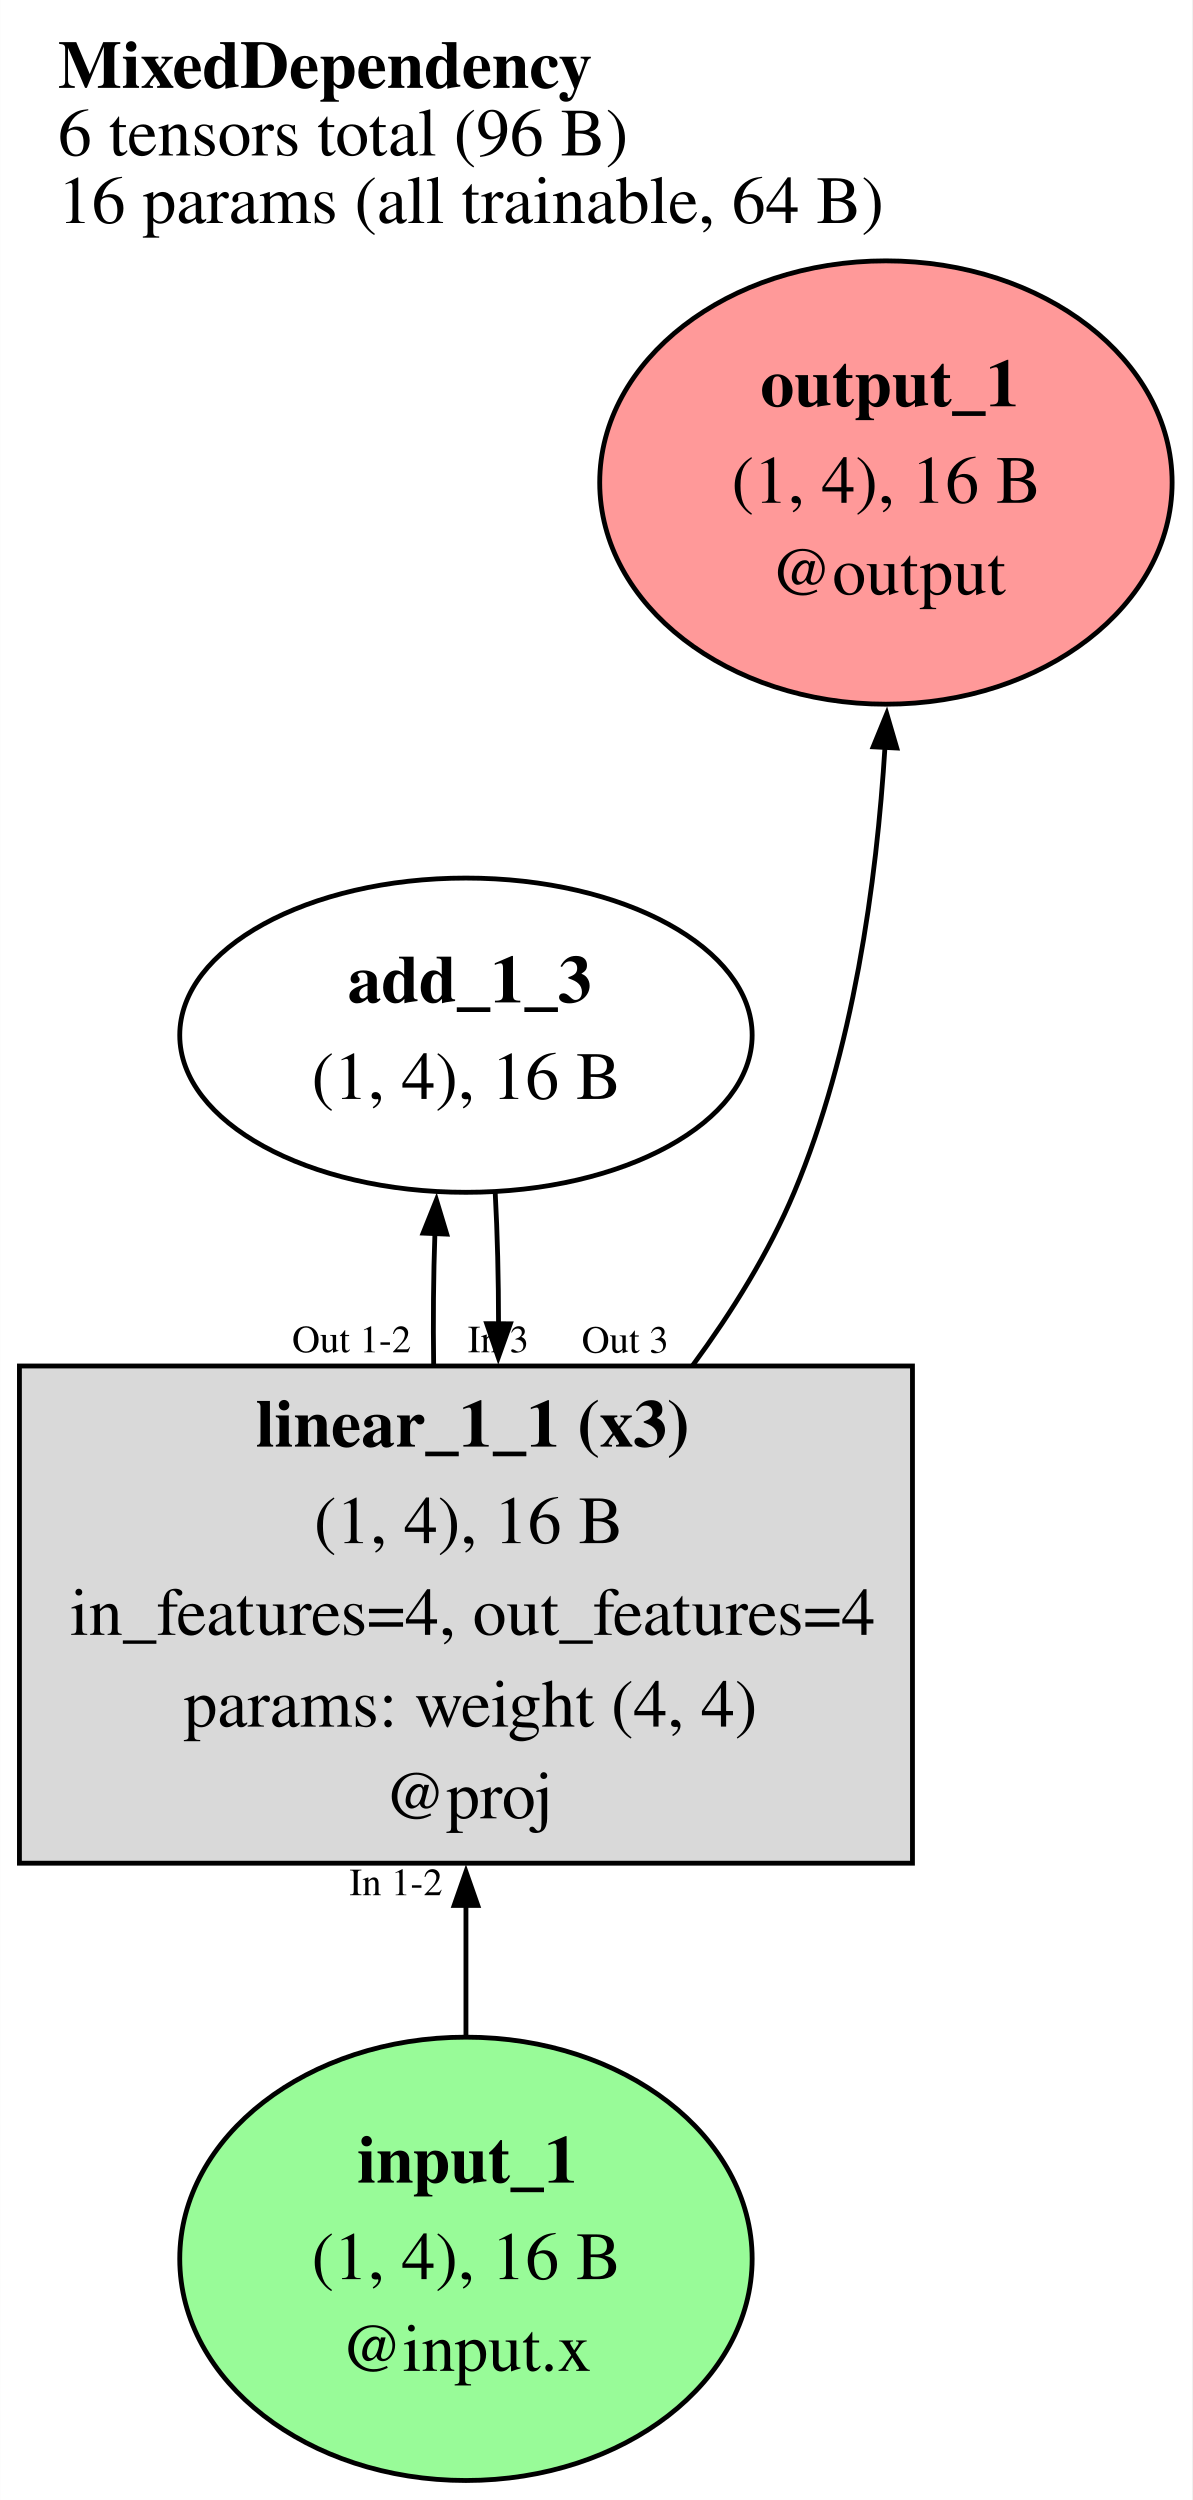
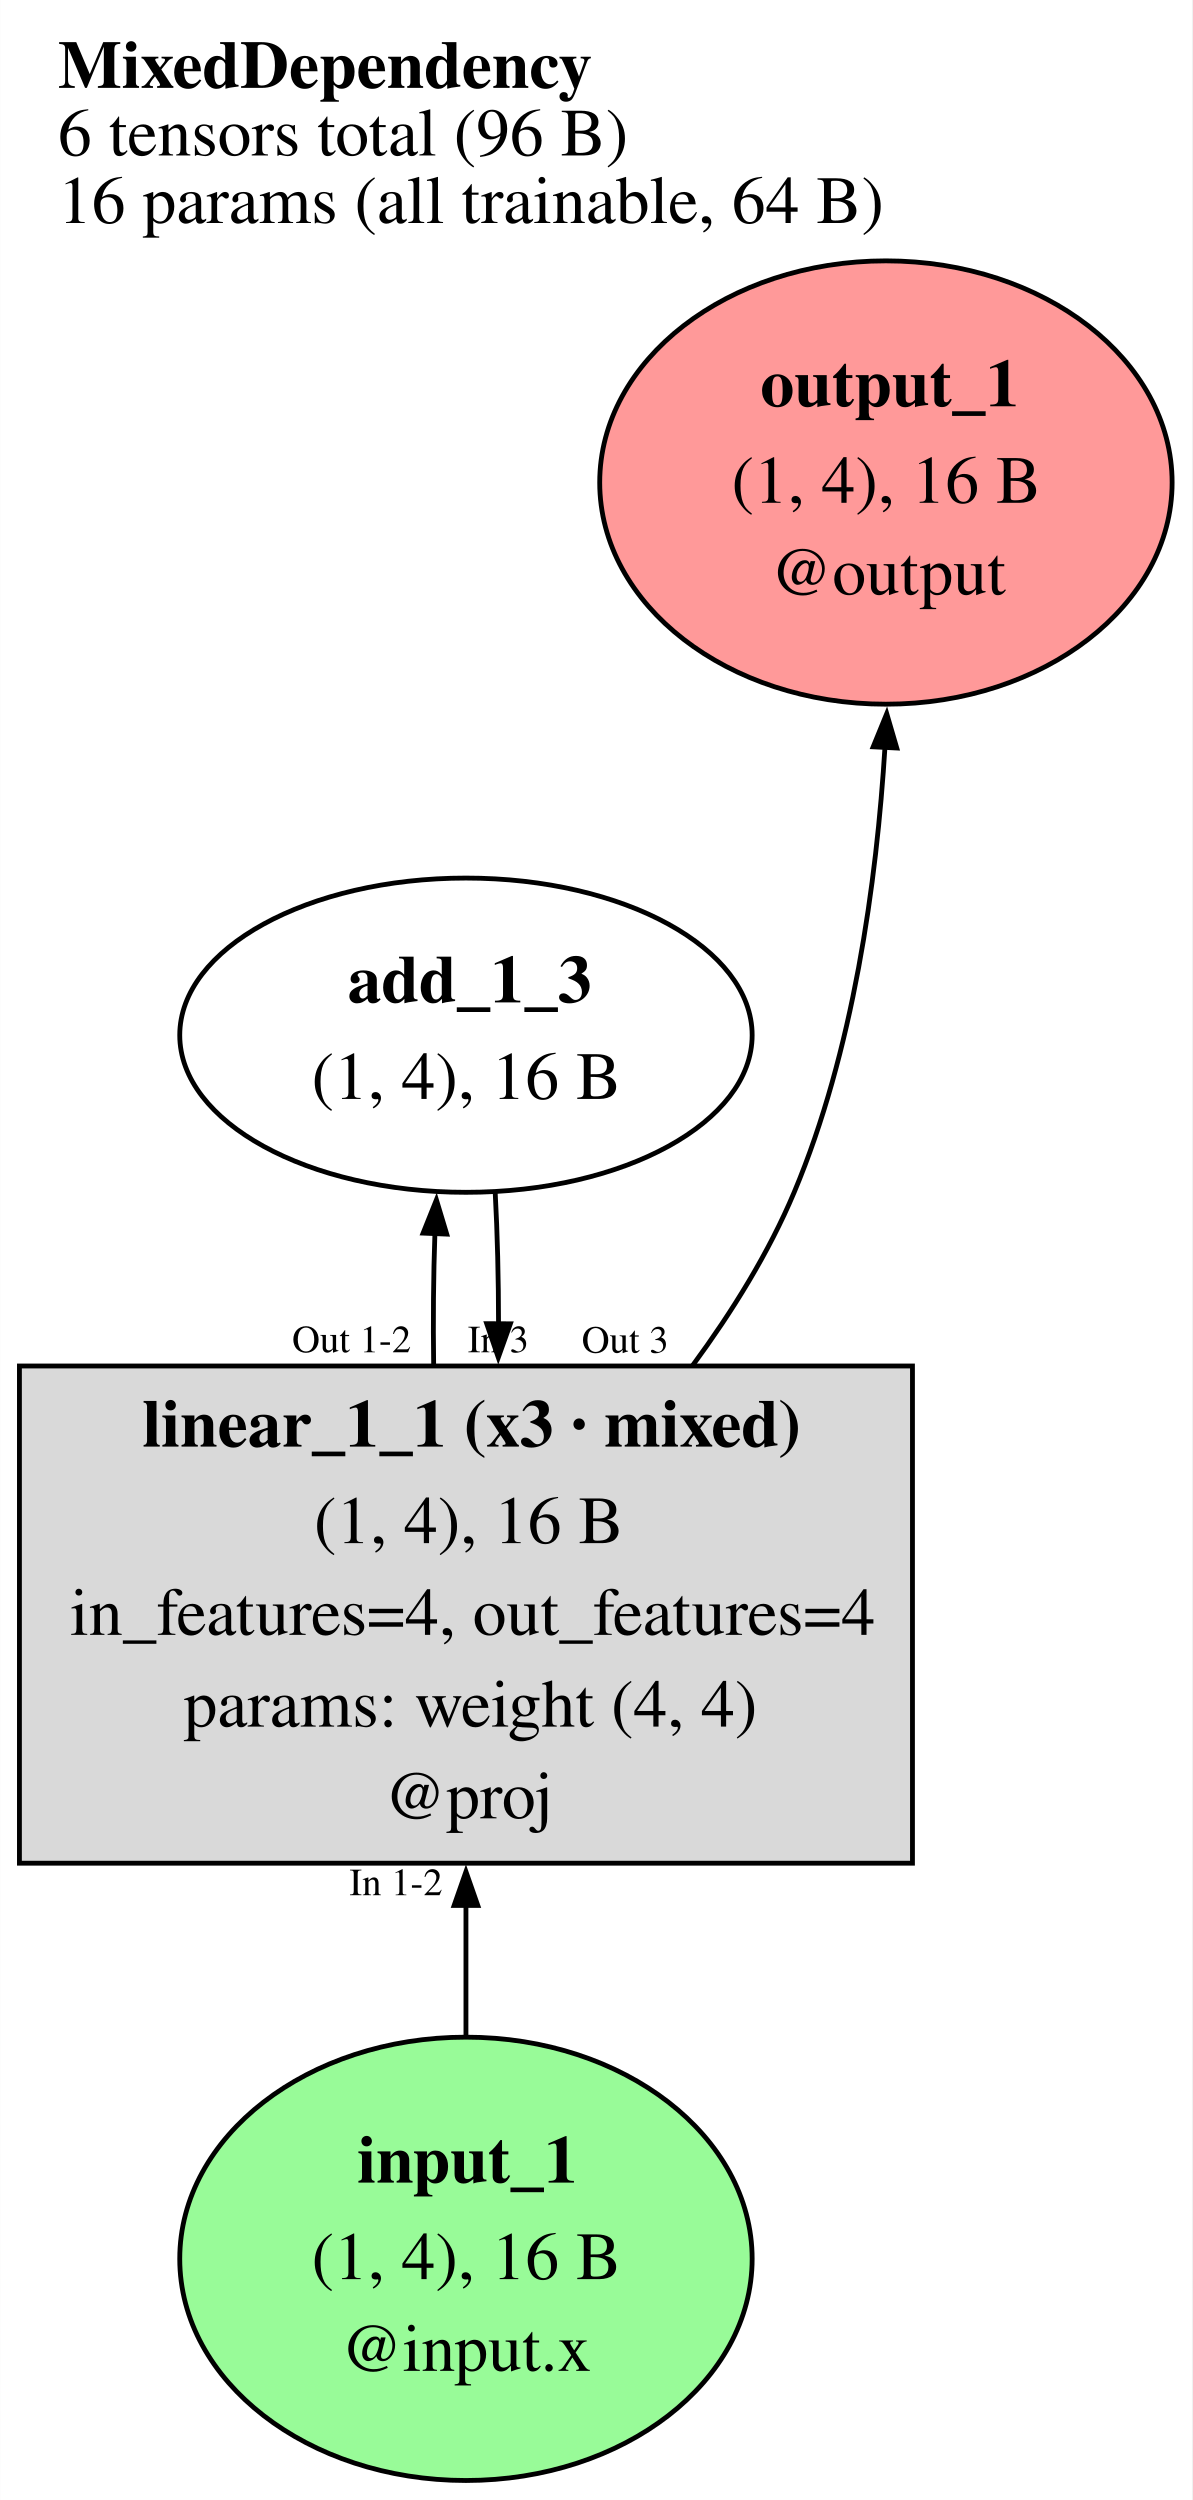
<svg xmlns="http://www.w3.org/2000/svg" xmlns:xlink="http://www.w3.org/1999/xlink" width="247pt" height="518pt" viewBox="0.00 0.00 246.90 517.90">
  <g id="graph0" class="graph" transform="scale(1 1) rotate(0) translate(4 513.9)">
    <polygon fill="white" stroke="none" points="-4,4 -4,-513.9 242.9,-513.9 242.9,4 -4,4" />
    <text text-anchor="start" x="8" y="-495.7" font-family="Times,serif" font-weight="bold" font-size="14.00">MixedDependency</text>
    <text text-anchor="start" x="8" y="-481.7" font-family="Times,serif" font-size="14.00">6 tensors total (96 B)</text>
    <text text-anchor="start" x="8" y="-467.7" font-family="Times,serif" font-size="14.00">16 params (all trainable, 64 B)</text>
    <g id="node1" class="node">
      <ellipse fill="#98fb98" stroke="black" cx="92.5" cy="-45.96" rx="59.29" ry="45.92" />
      <text text-anchor="start" x="70" y="-61.76" font-family="Times,serif" font-weight="bold" font-size="14.00">input_1</text>
      <text text-anchor="start" x="60.5" y="-41.76" font-family="Times,serif" font-size="14.00">(1, 4), 16 B</text>
      <text text-anchor="start" x="66.5" y="-22.76" font-family="Times,serif" font-size="14.00">@input.x</text>
    </g>
    <g id="node2" class="node">
      <g id="a_node2">
        <a xlink:title="TorchLens rolling: facet=mixed; sites=1">
          <polygon fill="#d9d9d9" stroke="black" points="185,-230.92 0,-230.92 0,-127.92 185,-127.92 185,-230.92" />
-           <text text-anchor="start" x="49" y="-214.22" font-family="Times,serif" font-weight="bold" font-size="14.00">linear_1_1 (x3)</text>
+           <text text-anchor="start" x="25.5" y="-214.22" font-family="Times,serif" font-weight="bold" font-size="14.00">linear_1_1 (x3 · mixed)</text>
          <text text-anchor="start" x="61" y="-194.22" font-family="Times,serif" font-size="14.00">(1, 4), 16 B</text>
          <text text-anchor="start" x="10.5" y="-175.22" font-family="Times,serif" font-size="14.00">in_features=4, out_features=4</text>
          <text text-anchor="start" x="34" y="-156.22" font-family="Times,serif" font-size="14.00">params: weight (4, 4)</text>
          <text text-anchor="start" x="75.5" y="-137.22" font-family="Times,serif" font-size="14.00">@proj</text>
        </a>
      </g>
    </g>
    <g id="edge1" class="edge">
      <path fill="none" stroke="black" d="M92.5,-92.2C92.5,-100.96 92.5,-110.26 92.5,-119.38" />
      <polygon fill="black" stroke="black" points="90.05,-119.17 92.5,-126.17 94.95,-119.17 90.05,-119.17" />
      <text text-anchor="middle" x="78" y="-121.29" font-family="Times,serif" font-size="8.00">  In 1-2  </text>
    </g>
    <g id="node3" class="node">
      <ellipse fill="white" stroke="black" cx="92.5" cy="-299.45" rx="59.29" ry="32.55" />
      <text text-anchor="start" x="68" y="-306.25" font-family="Times,serif" font-weight="bold" font-size="14.00">add_1_3</text>
      <text text-anchor="start" x="60.5" y="-286.25" font-family="Times,serif" font-size="14.00">(1, 4), 16 B</text>
    </g>
    <g id="edge2" class="edge">
      <path fill="none" stroke="black" d="M85.81,-231.16C85.68,-240.25 85.76,-249.61 86.07,-258.35" />
      <polygon fill="black" stroke="black" points="83.62,-258.45 86.38,-265.34 88.52,-258.24 83.62,-258.45" />
      <text text-anchor="middle" x="68.81" y="-233.76" font-family="Times,serif" font-size="8.00">  Out 1-2  </text>
    </g>
    <g id="node4" class="node">
      <ellipse fill="#ff9999" stroke="black" cx="179.5" cy="-413.94" rx="59.29" ry="45.92" />
      <text text-anchor="start" x="153.5" y="-429.74" font-family="Times,serif" font-weight="bold" font-size="14.00">output_1</text>
      <text text-anchor="start" x="147.5" y="-409.74" font-family="Times,serif" font-size="14.00">(1, 4), 16 B</text>
      <text text-anchor="start" x="155.5" y="-390.74" font-family="Times,serif" font-size="14.00">@output</text>
    </g>
    <g id="edge3" class="edge">
      <path fill="none" stroke="black" d="M139.48,-231.06C147.68,-242.2 155.25,-254.42 160.5,-266.92 172.71,-295.99 177.57,-330.94 179.32,-359.35" />
      <polygon fill="black" stroke="black" points="176.86,-359.19 179.67,-366.06 181.75,-358.94 176.86,-359.19" />
      <text text-anchor="middle" x="125.48" y="-233.66" font-family="Times,serif" font-size="8.00">  Out 3  </text>
    </g>
    <g id="edge4" class="edge">
      <path fill="none" stroke="black" d="M98.56,-266.85C99.02,-258.37 99.25,-248.91 99.25,-239.45" />
      <polygon fill="black" stroke="black" points="101.7,-239.66 99.2,-232.68 96.8,-239.69 101.7,-239.66" />
      <text text-anchor="middle" x="99.19" y="-233.76" font-family="Times,serif" font-size="8.00">  In 3  </text>
    </g>
  </g>
</svg>
